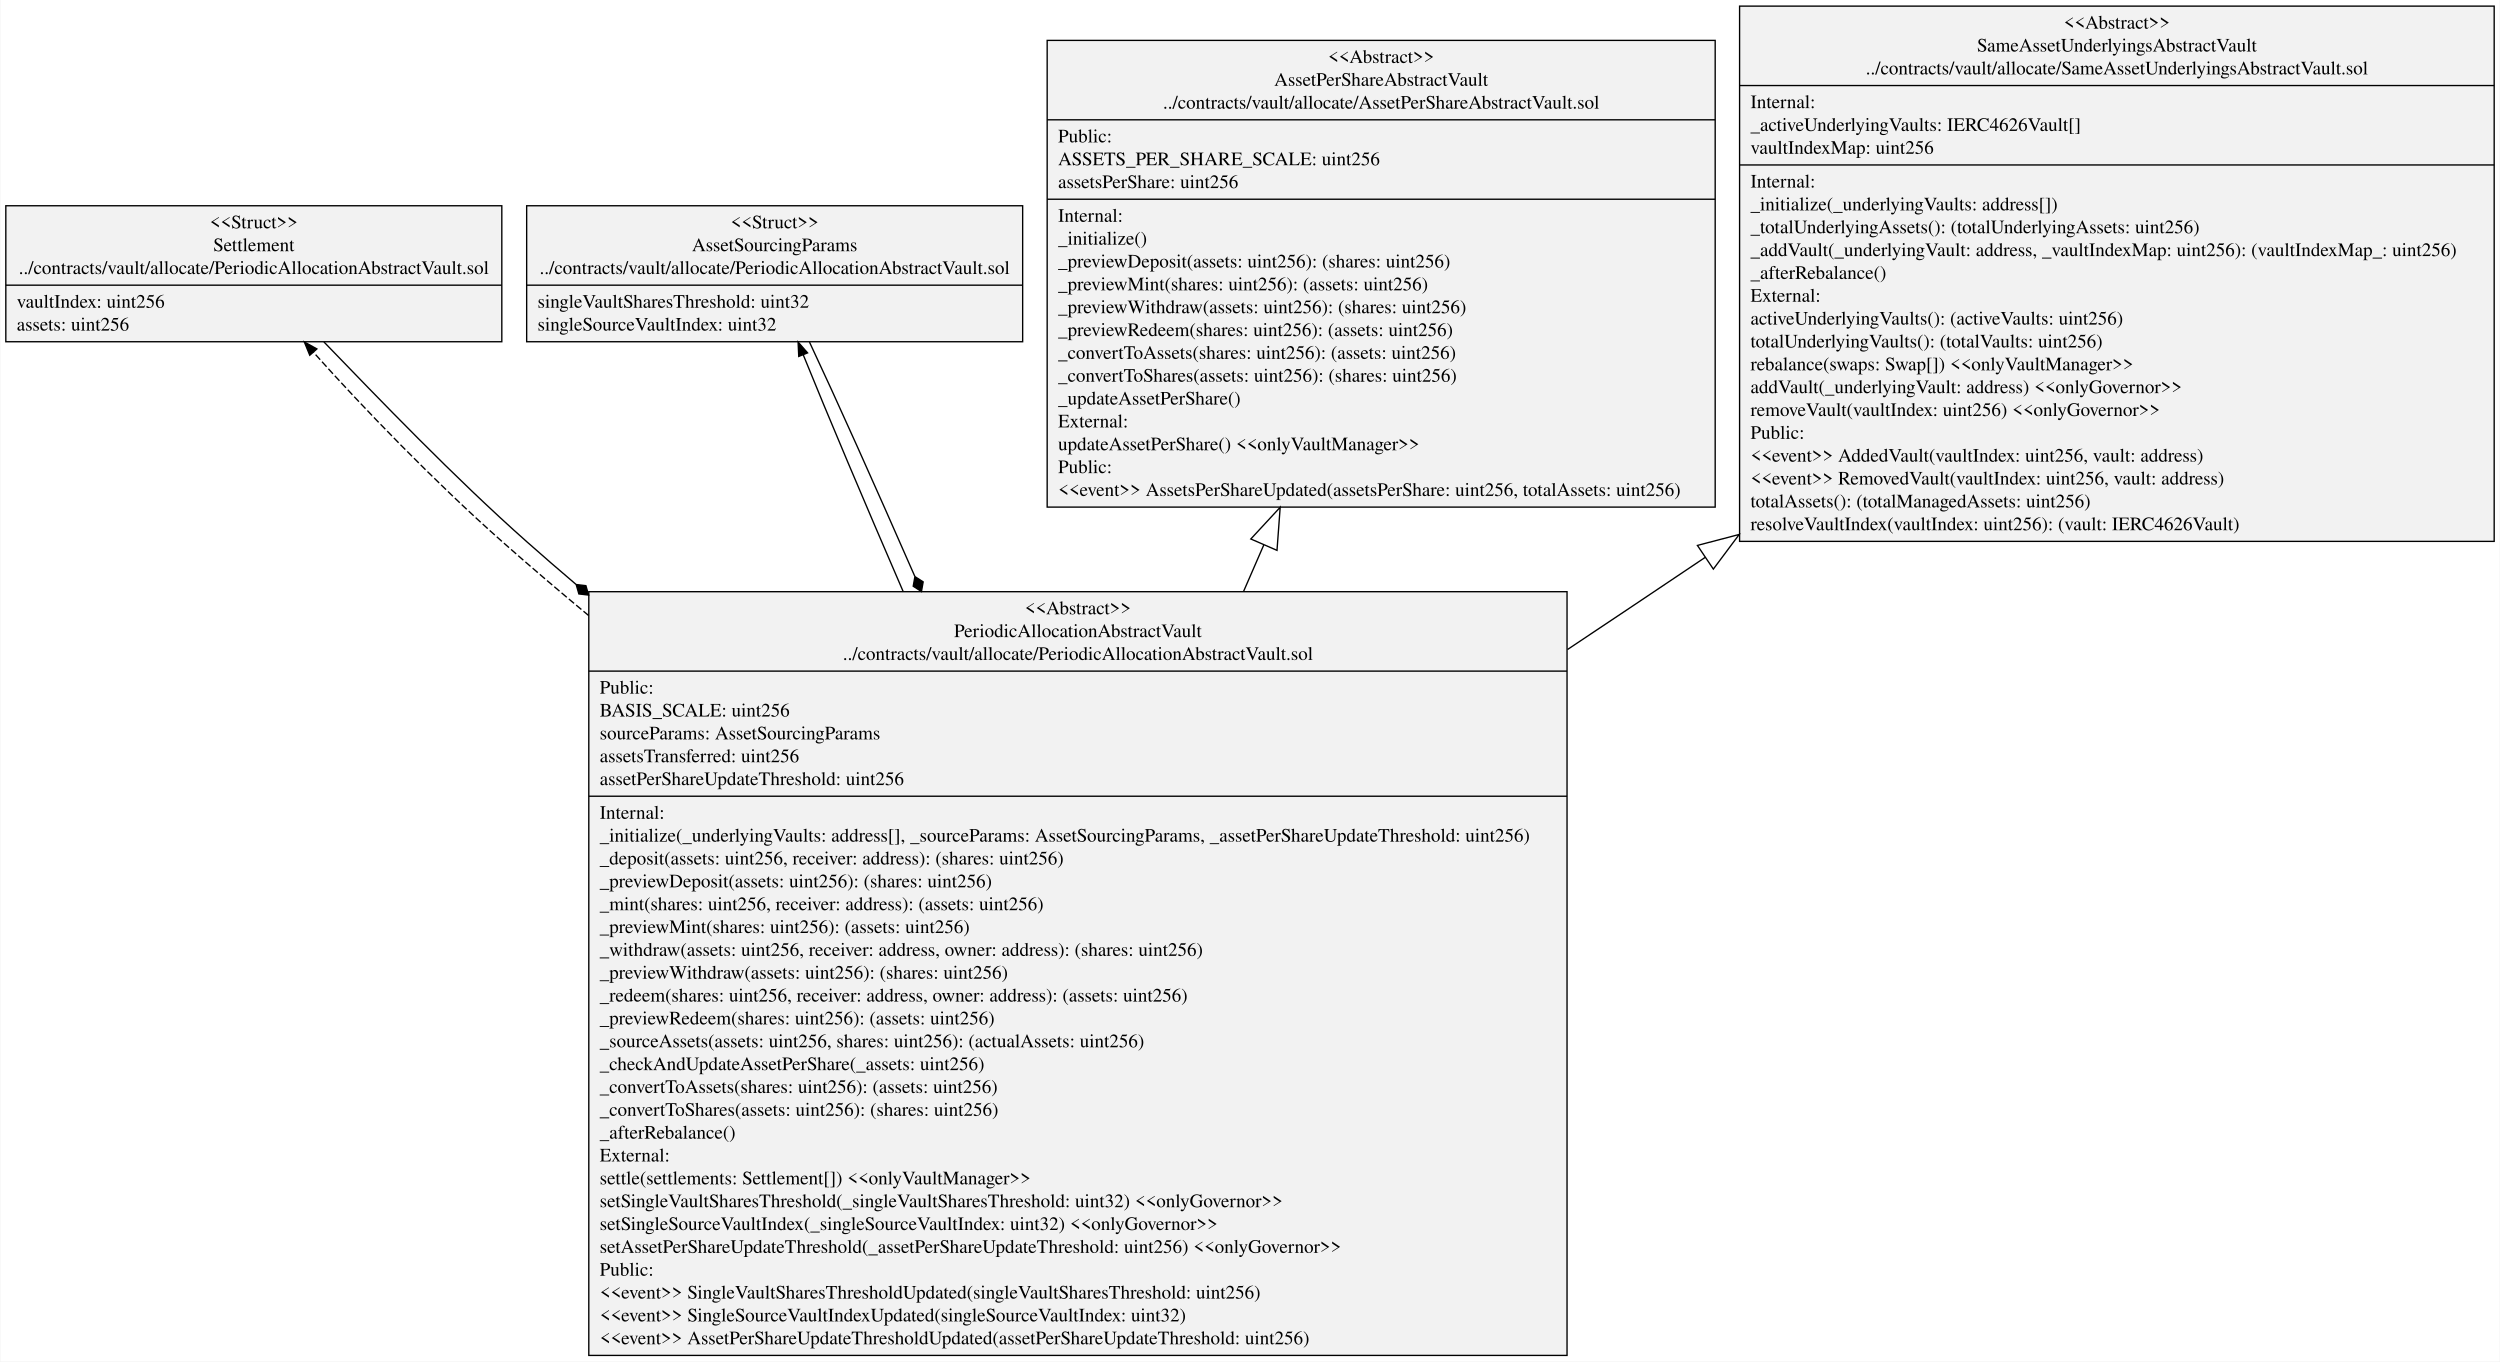
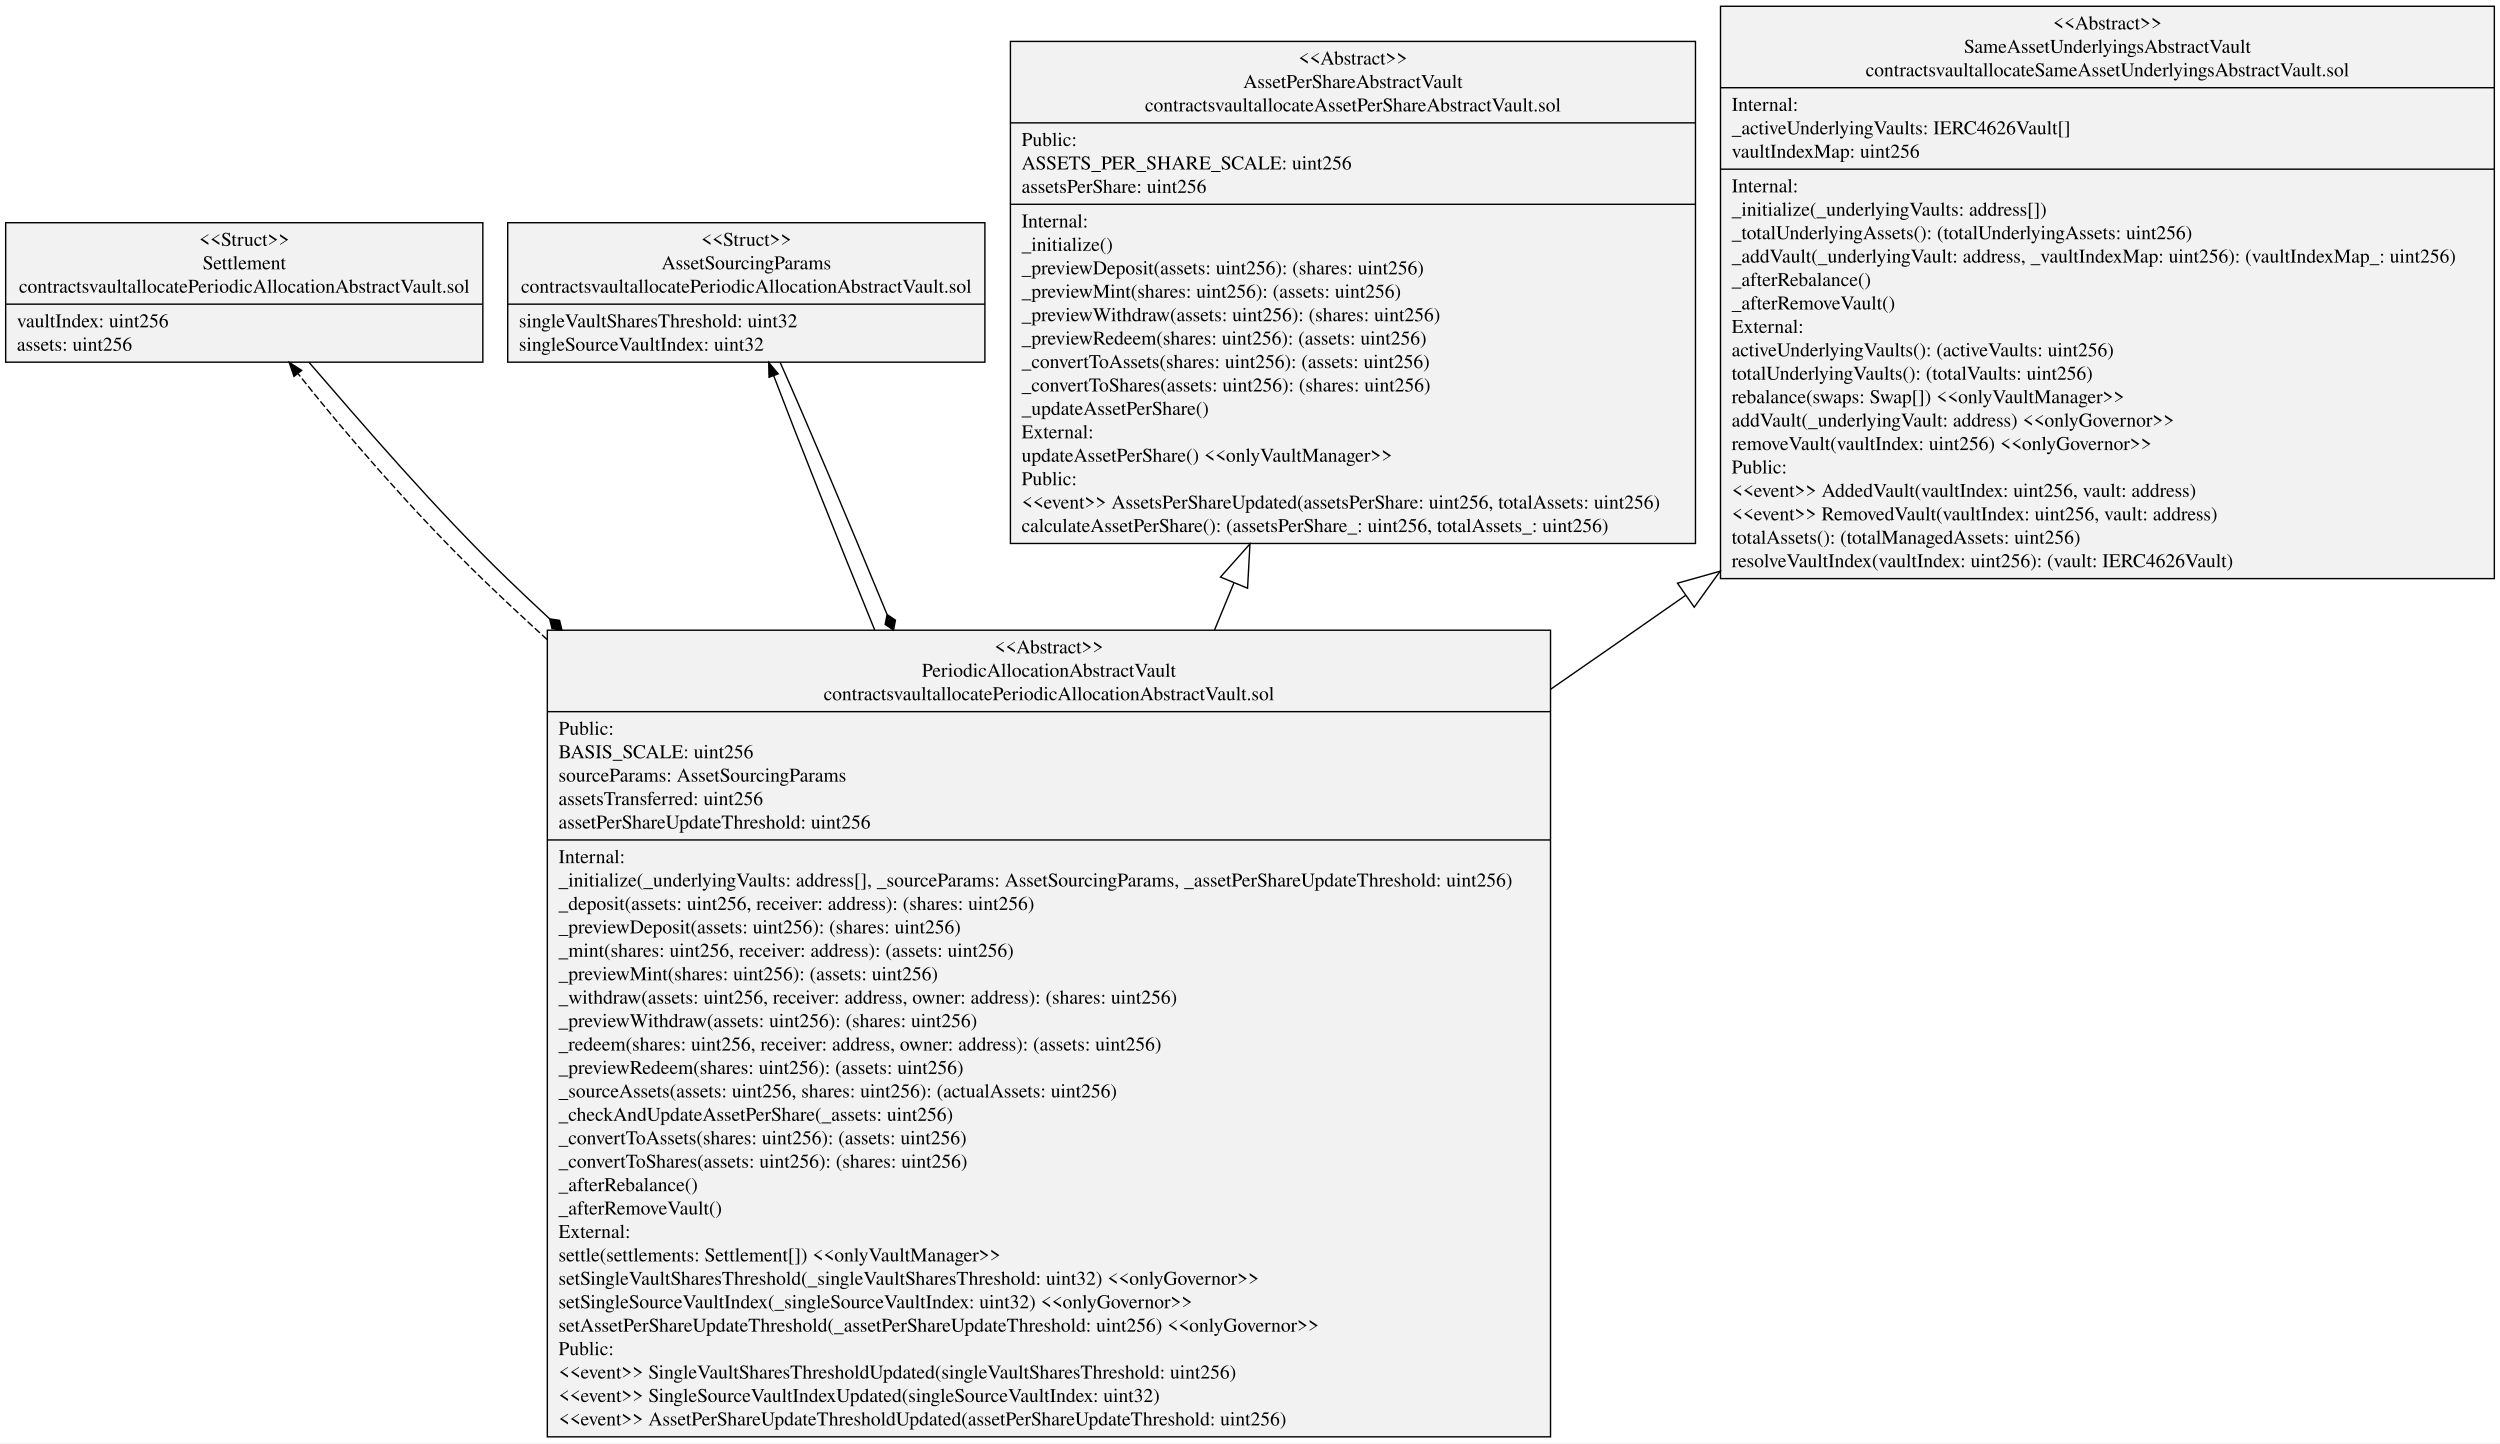
- <svg xmlns="http://www.w3.org/2000/svg" width="1838pt" height="1001pt" viewBox="0.00 0.00 1837.81 1001.20">
-   <g id="graph0" class="graph" transform="scale(1 1) rotate(0) translate(4 997.2)">
-     <polygon fill="white" stroke="transparent" points="-4,4 -4,-997.2 1833.81,-997.2 1833.81,4 -4,4" />
+ <svg xmlns="http://www.w3.org/2000/svg" width="1793pt" height="1035pt" viewBox="0.00 0.00 1792.53 1034.80">
+   <g id="graph0" class="graph" transform="scale(1 1) rotate(0) translate(4 1030.8)">
+     <polygon fill="white" stroke="transparent" points="-4,4 -4,-1030.8 1788.53,-1030.8 1788.53,4 -4,4" />
    <g id="node1" class="node">
-       <polygon fill="#f2f2f2" stroke="black" points="765.75,-624.3 765.75,-967.5 1256.98,-967.5 1256.98,-624.3 765.75,-624.3" />
-       <text text-anchor="middle" x="1011.36" y="-950.9" font-family="Times,serif" font-size="14.00">&lt;&lt;Abstract&gt;&gt;</text>
-       <text text-anchor="middle" x="1011.36" y="-934.1" font-family="Times,serif" font-size="14.00">AssetPerShareAbstractVault</text>
-       <text text-anchor="middle" x="1011.36" y="-917.3" font-family="Times,serif" font-size="14.00">../contracts/vault/allocate/AssetPerShareAbstractVault.sol</text>
-       <polyline fill="none" stroke="black" points="765.75,-909.1 1256.98,-909.1 " />
-       <text text-anchor="start" x="773.75" y="-892.5" font-family="Times,serif" font-size="14.00">Public:</text>
-       <text text-anchor="start" x="773.75" y="-875.7" font-family="Times,serif" font-size="14.00">   ASSETS_PER_SHARE_SCALE: uint256</text>
-       <text text-anchor="start" x="773.75" y="-858.9" font-family="Times,serif" font-size="14.00">   assetsPerShare: uint256</text>
-       <polyline fill="none" stroke="black" points="765.75,-850.7 1256.98,-850.7 " />
-       <text text-anchor="start" x="773.75" y="-834.1" font-family="Times,serif" font-size="14.00">Internal:</text>
-       <text text-anchor="start" x="773.75" y="-817.3" font-family="Times,serif" font-size="14.00">    _initialize()</text>
-       <text text-anchor="start" x="773.75" y="-800.5" font-family="Times,serif" font-size="14.00">    _previewDeposit(assets: uint256): (shares: uint256)</text>
-       <text text-anchor="start" x="773.75" y="-783.7" font-family="Times,serif" font-size="14.00">    _previewMint(shares: uint256): (assets: uint256)</text>
-       <text text-anchor="start" x="773.75" y="-766.9" font-family="Times,serif" font-size="14.00">    _previewWithdraw(assets: uint256): (shares: uint256)</text>
-       <text text-anchor="start" x="773.75" y="-750.1" font-family="Times,serif" font-size="14.00">    _previewRedeem(shares: uint256): (assets: uint256)</text>
-       <text text-anchor="start" x="773.75" y="-733.3" font-family="Times,serif" font-size="14.00">    _convertToAssets(shares: uint256): (assets: uint256)</text>
-       <text text-anchor="start" x="773.75" y="-716.5" font-family="Times,serif" font-size="14.00">    _convertToShares(assets: uint256): (shares: uint256)</text>
-       <text text-anchor="start" x="773.75" y="-699.7" font-family="Times,serif" font-size="14.00">    _updateAssetPerShare()</text>
-       <text text-anchor="start" x="773.75" y="-682.9" font-family="Times,serif" font-size="14.00">External:</text>
-       <text text-anchor="start" x="773.75" y="-666.1" font-family="Times,serif" font-size="14.00">    updateAssetPerShare() &lt;&lt;onlyVaultManager&gt;&gt;</text>
-       <text text-anchor="start" x="773.75" y="-649.3" font-family="Times,serif" font-size="14.00">Public:</text>
-       <text text-anchor="start" x="773.75" y="-632.5" font-family="Times,serif" font-size="14.00">    &lt;&lt;event&gt;&gt; AssetsPerShareUpdated(assetsPerShare: uint256, totalAssets: uint256)</text>
+       <polygon fill="#f2f2f2" stroke="black" points="720.47,-641.1 720.47,-1001.1 1211.7,-1001.1 1211.7,-641.1 720.47,-641.1" />
+       <text text-anchor="middle" x="966.08" y="-984.5" font-family="Times,serif" font-size="14.00">&lt;&lt;Abstract&gt;&gt;</text>
+       <text text-anchor="middle" x="966.08" y="-967.7" font-family="Times,serif" font-size="14.00">AssetPerShareAbstractVault</text>
+       <text text-anchor="middle" x="966.08" y="-950.9" font-family="Times,serif" font-size="14.00">contractsvaultallocateAssetPerShareAbstractVault.sol</text>
+       <polyline fill="none" stroke="black" points="720.47,-942.7 1211.7,-942.7 " />
+       <text text-anchor="start" x="728.47" y="-926.1" font-family="Times,serif" font-size="14.00">Public:</text>
+       <text text-anchor="start" x="728.47" y="-909.3" font-family="Times,serif" font-size="14.00">   ASSETS_PER_SHARE_SCALE: uint256</text>
+       <text text-anchor="start" x="728.47" y="-892.5" font-family="Times,serif" font-size="14.00">   assetsPerShare: uint256</text>
+       <polyline fill="none" stroke="black" points="720.47,-884.3 1211.7,-884.3 " />
+       <text text-anchor="start" x="728.47" y="-867.7" font-family="Times,serif" font-size="14.00">Internal:</text>
+       <text text-anchor="start" x="728.47" y="-850.9" font-family="Times,serif" font-size="14.00">    _initialize()</text>
+       <text text-anchor="start" x="728.47" y="-834.1" font-family="Times,serif" font-size="14.00">    _previewDeposit(assets: uint256): (shares: uint256)</text>
+       <text text-anchor="start" x="728.47" y="-817.3" font-family="Times,serif" font-size="14.00">    _previewMint(shares: uint256): (assets: uint256)</text>
+       <text text-anchor="start" x="728.47" y="-800.5" font-family="Times,serif" font-size="14.00">    _previewWithdraw(assets: uint256): (shares: uint256)</text>
+       <text text-anchor="start" x="728.47" y="-783.7" font-family="Times,serif" font-size="14.00">    _previewRedeem(shares: uint256): (assets: uint256)</text>
+       <text text-anchor="start" x="728.47" y="-766.9" font-family="Times,serif" font-size="14.00">    _convertToAssets(shares: uint256): (assets: uint256)</text>
+       <text text-anchor="start" x="728.47" y="-750.1" font-family="Times,serif" font-size="14.00">    _convertToShares(assets: uint256): (shares: uint256)</text>
+       <text text-anchor="start" x="728.47" y="-733.3" font-family="Times,serif" font-size="14.00">    _updateAssetPerShare()</text>
+       <text text-anchor="start" x="728.47" y="-716.5" font-family="Times,serif" font-size="14.00">External:</text>
+       <text text-anchor="start" x="728.47" y="-699.7" font-family="Times,serif" font-size="14.00">    updateAssetPerShare() &lt;&lt;onlyVaultManager&gt;&gt;</text>
+       <text text-anchor="start" x="728.47" y="-682.9" font-family="Times,serif" font-size="14.00">Public:</text>
+       <text text-anchor="start" x="728.47" y="-666.1" font-family="Times,serif" font-size="14.00">    &lt;&lt;event&gt;&gt; AssetsPerShareUpdated(assetsPerShare: uint256, totalAssets: uint256)</text>
+       <text text-anchor="start" x="728.47" y="-649.3" font-family="Times,serif" font-size="14.00">    calculateAssetPerShare(): (assetsPerShare_: uint256, totalAssets_: uint256)</text>
    </g>
    <g id="node2" class="node">
-       <polygon fill="#f2f2f2" stroke="black" points="0,-745.9 0,-845.9 364.73,-845.9 364.73,-745.9 0,-745.9" />
-       <text text-anchor="middle" x="182.36" y="-829.3" font-family="Times,serif" font-size="14.00">&lt;&lt;Struct&gt;&gt;</text>
-       <text text-anchor="middle" x="182.36" y="-812.5" font-family="Times,serif" font-size="14.00">Settlement</text>
-       <text text-anchor="middle" x="182.36" y="-795.7" font-family="Times,serif" font-size="14.00">../contracts/vault/allocate/PeriodicAllocationAbstractVault.sol</text>
-       <polyline fill="none" stroke="black" points="0,-787.5 364.73,-787.5 " />
-       <text text-anchor="start" x="8" y="-770.9" font-family="Times,serif" font-size="14.00">vaultIndex: uint256</text>
-       <text text-anchor="start" x="8" y="-754.1" font-family="Times,serif" font-size="14.00">assets: uint256</text>
+       <polygon fill="#f2f2f2" stroke="black" points="0,-771.1 0,-871.1 342.17,-871.1 342.17,-771.1 0,-771.1" />
+       <text text-anchor="middle" x="171.08" y="-854.5" font-family="Times,serif" font-size="14.00">&lt;&lt;Struct&gt;&gt;</text>
+       <text text-anchor="middle" x="171.08" y="-837.7" font-family="Times,serif" font-size="14.00">Settlement</text>
+       <text text-anchor="middle" x="171.08" y="-820.9" font-family="Times,serif" font-size="14.00">contractsvaultallocatePeriodicAllocationAbstractVault.sol</text>
+       <polyline fill="none" stroke="black" points="0,-812.7 342.17,-812.7 " />
+       <text text-anchor="start" x="8" y="-796.1" font-family="Times,serif" font-size="14.00">vaultIndex: uint256</text>
+       <text text-anchor="start" x="8" y="-779.3" font-family="Times,serif" font-size="14.00">assets: uint256</text>
    </g>
    <g id="node4" class="node">
-       <polygon fill="#f2f2f2" stroke="black" points="428.69,-0.5 428.69,-562.1 1148.04,-562.1 1148.04,-0.5 428.69,-0.5" />
-       <text text-anchor="middle" x="788.36" y="-545.5" font-family="Times,serif" font-size="14.00">&lt;&lt;Abstract&gt;&gt;</text>
-       <text text-anchor="middle" x="788.36" y="-528.7" font-family="Times,serif" font-size="14.00">PeriodicAllocationAbstractVault</text>
-       <text text-anchor="middle" x="788.36" y="-511.9" font-family="Times,serif" font-size="14.00">../contracts/vault/allocate/PeriodicAllocationAbstractVault.sol</text>
-       <polyline fill="none" stroke="black" points="428.69,-503.7 1148.04,-503.7 " />
-       <text text-anchor="start" x="436.69" y="-487.1" font-family="Times,serif" font-size="14.00">Public:</text>
-       <text text-anchor="start" x="436.69" y="-470.3" font-family="Times,serif" font-size="14.00">   BASIS_SCALE: uint256</text>
-       <text text-anchor="start" x="436.69" y="-453.5" font-family="Times,serif" font-size="14.00">   sourceParams: AssetSourcingParams</text>
-       <text text-anchor="start" x="436.69" y="-436.7" font-family="Times,serif" font-size="14.00">   assetsTransferred: uint256</text>
-       <text text-anchor="start" x="436.69" y="-419.9" font-family="Times,serif" font-size="14.00">   assetPerShareUpdateThreshold: uint256</text>
-       <polyline fill="none" stroke="black" points="428.69,-411.7 1148.04,-411.7 " />
-       <text text-anchor="start" x="436.69" y="-395.1" font-family="Times,serif" font-size="14.00">Internal:</text>
-       <text text-anchor="start" x="436.69" y="-378.3" font-family="Times,serif" font-size="14.00">    _initialize(_underlyingVaults: address[], _sourceParams: AssetSourcingParams, _assetPerShareUpdateThreshold: uint256)</text>
-       <text text-anchor="start" x="436.69" y="-361.5" font-family="Times,serif" font-size="14.00">    _deposit(assets: uint256, receiver: address): (shares: uint256)</text>
-       <text text-anchor="start" x="436.69" y="-344.7" font-family="Times,serif" font-size="14.00">    _previewDeposit(assets: uint256): (shares: uint256)</text>
-       <text text-anchor="start" x="436.69" y="-327.9" font-family="Times,serif" font-size="14.00">    _mint(shares: uint256, receiver: address): (assets: uint256)</text>
-       <text text-anchor="start" x="436.69" y="-311.1" font-family="Times,serif" font-size="14.00">    _previewMint(shares: uint256): (assets: uint256)</text>
-       <text text-anchor="start" x="436.69" y="-294.3" font-family="Times,serif" font-size="14.00">    _withdraw(assets: uint256, receiver: address, owner: address): (shares: uint256)</text>
-       <text text-anchor="start" x="436.69" y="-277.5" font-family="Times,serif" font-size="14.00">    _previewWithdraw(assets: uint256): (shares: uint256)</text>
-       <text text-anchor="start" x="436.69" y="-260.7" font-family="Times,serif" font-size="14.00">    _redeem(shares: uint256, receiver: address, owner: address): (assets: uint256)</text>
-       <text text-anchor="start" x="436.69" y="-243.9" font-family="Times,serif" font-size="14.00">    _previewRedeem(shares: uint256): (assets: uint256)</text>
-       <text text-anchor="start" x="436.69" y="-227.1" font-family="Times,serif" font-size="14.00">    _sourceAssets(assets: uint256, shares: uint256): (actualAssets: uint256)</text>
-       <text text-anchor="start" x="436.69" y="-210.3" font-family="Times,serif" font-size="14.00">    _checkAndUpdateAssetPerShare(_assets: uint256)</text>
-       <text text-anchor="start" x="436.69" y="-193.5" font-family="Times,serif" font-size="14.00">    _convertToAssets(shares: uint256): (assets: uint256)</text>
-       <text text-anchor="start" x="436.69" y="-176.7" font-family="Times,serif" font-size="14.00">    _convertToShares(assets: uint256): (shares: uint256)</text>
-       <text text-anchor="start" x="436.69" y="-159.9" font-family="Times,serif" font-size="14.00">    _afterRebalance()</text>
-       <text text-anchor="start" x="436.69" y="-143.1" font-family="Times,serif" font-size="14.00">External:</text>
-       <text text-anchor="start" x="436.69" y="-126.3" font-family="Times,serif" font-size="14.00">    settle(settlements: Settlement[]) &lt;&lt;onlyVaultManager&gt;&gt;</text>
-       <text text-anchor="start" x="436.69" y="-109.5" font-family="Times,serif" font-size="14.00">    setSingleVaultSharesThreshold(_singleVaultSharesThreshold: uint32) &lt;&lt;onlyGovernor&gt;&gt;</text>
-       <text text-anchor="start" x="436.69" y="-92.7" font-family="Times,serif" font-size="14.00">    setSingleSourceVaultIndex(_singleSourceVaultIndex: uint32) &lt;&lt;onlyGovernor&gt;&gt;</text>
-       <text text-anchor="start" x="436.69" y="-75.9" font-family="Times,serif" font-size="14.00">    setAssetPerShareUpdateThreshold(_assetPerShareUpdateThreshold: uint256) &lt;&lt;onlyGovernor&gt;&gt;</text>
-       <text text-anchor="start" x="436.69" y="-59.1" font-family="Times,serif" font-size="14.00">Public:</text>
-       <text text-anchor="start" x="436.69" y="-42.3" font-family="Times,serif" font-size="14.00">    &lt;&lt;event&gt;&gt; SingleVaultSharesThresholdUpdated(singleVaultSharesThreshold: uint256)</text>
-       <text text-anchor="start" x="436.69" y="-25.5" font-family="Times,serif" font-size="14.00">    &lt;&lt;event&gt;&gt; SingleSourceVaultIndexUpdated(singleSourceVaultIndex: uint32)</text>
-       <text text-anchor="start" x="436.69" y="-8.7" font-family="Times,serif" font-size="14.00">    &lt;&lt;event&gt;&gt; AssetPerShareUpdateThresholdUpdated(assetPerShareUpdateThreshold: uint256)</text>
+       <polygon fill="#f2f2f2" stroke="black" points="388.41,-0.5 388.41,-578.9 1107.76,-578.9 1107.76,-0.5 388.41,-0.5" />
+       <text text-anchor="middle" x="748.08" y="-562.3" font-family="Times,serif" font-size="14.00">&lt;&lt;Abstract&gt;&gt;</text>
+       <text text-anchor="middle" x="748.08" y="-545.5" font-family="Times,serif" font-size="14.00">PeriodicAllocationAbstractVault</text>
+       <text text-anchor="middle" x="748.08" y="-528.7" font-family="Times,serif" font-size="14.00">contractsvaultallocatePeriodicAllocationAbstractVault.sol</text>
+       <polyline fill="none" stroke="black" points="388.41,-520.5 1107.76,-520.5 " />
+       <text text-anchor="start" x="396.41" y="-503.9" font-family="Times,serif" font-size="14.00">Public:</text>
+       <text text-anchor="start" x="396.41" y="-487.1" font-family="Times,serif" font-size="14.00">   BASIS_SCALE: uint256</text>
+       <text text-anchor="start" x="396.41" y="-470.3" font-family="Times,serif" font-size="14.00">   sourceParams: AssetSourcingParams</text>
+       <text text-anchor="start" x="396.41" y="-453.5" font-family="Times,serif" font-size="14.00">   assetsTransferred: uint256</text>
+       <text text-anchor="start" x="396.41" y="-436.7" font-family="Times,serif" font-size="14.00">   assetPerShareUpdateThreshold: uint256</text>
+       <polyline fill="none" stroke="black" points="388.41,-428.5 1107.76,-428.5 " />
+       <text text-anchor="start" x="396.41" y="-411.9" font-family="Times,serif" font-size="14.00">Internal:</text>
+       <text text-anchor="start" x="396.41" y="-395.1" font-family="Times,serif" font-size="14.00">    _initialize(_underlyingVaults: address[], _sourceParams: AssetSourcingParams, _assetPerShareUpdateThreshold: uint256)</text>
+       <text text-anchor="start" x="396.41" y="-378.3" font-family="Times,serif" font-size="14.00">    _deposit(assets: uint256, receiver: address): (shares: uint256)</text>
+       <text text-anchor="start" x="396.41" y="-361.5" font-family="Times,serif" font-size="14.00">    _previewDeposit(assets: uint256): (shares: uint256)</text>
+       <text text-anchor="start" x="396.41" y="-344.7" font-family="Times,serif" font-size="14.00">    _mint(shares: uint256, receiver: address): (assets: uint256)</text>
+       <text text-anchor="start" x="396.41" y="-327.9" font-family="Times,serif" font-size="14.00">    _previewMint(shares: uint256): (assets: uint256)</text>
+       <text text-anchor="start" x="396.41" y="-311.1" font-family="Times,serif" font-size="14.00">    _withdraw(assets: uint256, receiver: address, owner: address): (shares: uint256)</text>
+       <text text-anchor="start" x="396.41" y="-294.3" font-family="Times,serif" font-size="14.00">    _previewWithdraw(assets: uint256): (shares: uint256)</text>
+       <text text-anchor="start" x="396.41" y="-277.5" font-family="Times,serif" font-size="14.00">    _redeem(shares: uint256, receiver: address, owner: address): (assets: uint256)</text>
+       <text text-anchor="start" x="396.41" y="-260.7" font-family="Times,serif" font-size="14.00">    _previewRedeem(shares: uint256): (assets: uint256)</text>
+       <text text-anchor="start" x="396.41" y="-243.9" font-family="Times,serif" font-size="14.00">    _sourceAssets(assets: uint256, shares: uint256): (actualAssets: uint256)</text>
+       <text text-anchor="start" x="396.41" y="-227.1" font-family="Times,serif" font-size="14.00">    _checkAndUpdateAssetPerShare(_assets: uint256)</text>
+       <text text-anchor="start" x="396.41" y="-210.3" font-family="Times,serif" font-size="14.00">    _convertToAssets(shares: uint256): (assets: uint256)</text>
+       <text text-anchor="start" x="396.41" y="-193.5" font-family="Times,serif" font-size="14.00">    _convertToShares(assets: uint256): (shares: uint256)</text>
+       <text text-anchor="start" x="396.41" y="-176.7" font-family="Times,serif" font-size="14.00">    _afterRebalance()</text>
+       <text text-anchor="start" x="396.41" y="-159.9" font-family="Times,serif" font-size="14.00">    _afterRemoveVault()</text>
+       <text text-anchor="start" x="396.41" y="-143.1" font-family="Times,serif" font-size="14.00">External:</text>
+       <text text-anchor="start" x="396.41" y="-126.3" font-family="Times,serif" font-size="14.00">    settle(settlements: Settlement[]) &lt;&lt;onlyVaultManager&gt;&gt;</text>
+       <text text-anchor="start" x="396.41" y="-109.5" font-family="Times,serif" font-size="14.00">    setSingleVaultSharesThreshold(_singleVaultSharesThreshold: uint32) &lt;&lt;onlyGovernor&gt;&gt;</text>
+       <text text-anchor="start" x="396.41" y="-92.7" font-family="Times,serif" font-size="14.00">    setSingleSourceVaultIndex(_singleSourceVaultIndex: uint32) &lt;&lt;onlyGovernor&gt;&gt;</text>
+       <text text-anchor="start" x="396.41" y="-75.9" font-family="Times,serif" font-size="14.00">    setAssetPerShareUpdateThreshold(_assetPerShareUpdateThreshold: uint256) &lt;&lt;onlyGovernor&gt;&gt;</text>
+       <text text-anchor="start" x="396.41" y="-59.1" font-family="Times,serif" font-size="14.00">Public:</text>
+       <text text-anchor="start" x="396.41" y="-42.3" font-family="Times,serif" font-size="14.00">    &lt;&lt;event&gt;&gt; SingleVaultSharesThresholdUpdated(singleVaultSharesThreshold: uint256)</text>
+       <text text-anchor="start" x="396.41" y="-25.5" font-family="Times,serif" font-size="14.00">    &lt;&lt;event&gt;&gt; SingleSourceVaultIndexUpdated(singleSourceVaultIndex: uint32)</text>
+       <text text-anchor="start" x="396.41" y="-8.7" font-family="Times,serif" font-size="14.00">    &lt;&lt;event&gt;&gt; AssetPerShareUpdateThresholdUpdated(assetPerShareUpdateThreshold: uint256)</text>
    </g>
    <g id="edge1" class="edge">
-       <path fill="none" stroke="black" d="M233.9,-745.77C273.48,-704.84 329.99,-645.83 383.36,-598.6 395.04,-588.27 407.01,-577.9 419.2,-567.54" />
-       <polygon fill="black" stroke="black" points="419.4,-567.37 421.39,-560.44 428.56,-559.61 426.56,-566.54 419.4,-567.37" />
+       <path fill="none" stroke="black" d="M217.56,-770.93C254.57,-728.15 308.32,-665.35 360.08,-615.4 369.81,-606.02 379.78,-596.6 389.92,-587.2" />
+       <polygon fill="black" stroke="black" points="390.06,-587.07 391.76,-580.06 398.88,-578.93 397.19,-585.94 390.06,-587.07" />
    </g>
    <g id="node3" class="node">
-       <polygon fill="#f2f2f2" stroke="black" points="383,-745.9 383,-845.9 747.73,-845.9 747.73,-745.9 383,-745.9" />
-       <text text-anchor="middle" x="565.36" y="-829.3" font-family="Times,serif" font-size="14.00">&lt;&lt;Struct&gt;&gt;</text>
-       <text text-anchor="middle" x="565.36" y="-812.5" font-family="Times,serif" font-size="14.00">AssetSourcingParams</text>
-       <text text-anchor="middle" x="565.36" y="-795.7" font-family="Times,serif" font-size="14.00">../contracts/vault/allocate/PeriodicAllocationAbstractVault.sol</text>
-       <polyline fill="none" stroke="black" points="383,-787.5 747.73,-787.5 " />
-       <text text-anchor="start" x="391" y="-770.9" font-family="Times,serif" font-size="14.00">singleVaultSharesThreshold: uint32</text>
-       <text text-anchor="start" x="391" y="-754.1" font-family="Times,serif" font-size="14.00">singleSourceVaultIndex: uint32</text>
+       <polygon fill="#f2f2f2" stroke="black" points="360,-771.1 360,-871.1 702.17,-871.1 702.17,-771.1 360,-771.1" />
+       <text text-anchor="middle" x="531.08" y="-854.5" font-family="Times,serif" font-size="14.00">&lt;&lt;Struct&gt;&gt;</text>
+       <text text-anchor="middle" x="531.08" y="-837.7" font-family="Times,serif" font-size="14.00">AssetSourcingParams</text>
+       <text text-anchor="middle" x="531.08" y="-820.9" font-family="Times,serif" font-size="14.00">contractsvaultallocatePeriodicAllocationAbstractVault.sol</text>
+       <polyline fill="none" stroke="black" points="360,-812.7 702.17,-812.7 " />
+       <text text-anchor="start" x="368" y="-796.1" font-family="Times,serif" font-size="14.00">singleVaultSharesThreshold: uint32</text>
+       <text text-anchor="start" x="368" y="-779.3" font-family="Times,serif" font-size="14.00">singleSourceVaultIndex: uint32</text>
    </g>
    <g id="edge2" class="edge">
-       <path fill="none" stroke="black" d="M590.96,-745.68C610.58,-703.92 639.11,-640.28 668.41,-573.42" />
-       <polygon fill="black" stroke="black" points="668.5,-573.22 667.24,-566.12 673.31,-562.22 674.57,-569.32 668.5,-573.22" />
+       <path fill="none" stroke="black" d="M555.39,-770.87C574.64,-727.57 602.94,-660.62 631.96,-590.33" />
+       <polygon fill="black" stroke="black" points="632.05,-590.12 630.64,-583.05 636.63,-579.02 638.04,-586.1 632.05,-590.12" />
    </g>
    <g id="edge4" class="edge">
-       <path fill="none" stroke="black" d="M910.14,-562.22C915.15,-573.74 920.13,-585.19 925.05,-596.49" />
-       <polygon fill="none" stroke="black" points="915.5,-600.86 937.1,-624.19 934.76,-592.49 915.5,-600.86" />
+       <path fill="none" stroke="black" d="M866.81,-579.02C871.46,-590.32 876.09,-601.56 880.66,-612.65" />
+       <polygon fill="none" stroke="black" points="871.1,-617.01 892.23,-640.76 890.52,-609.02 871.1,-617.01" />
    </g>
    <g id="edge6" class="edge">
-       <path fill="none" stroke="black" stroke-dasharray="5,2" d="M428.61,-544.54C406.93,-562.5 385.69,-580.62 365.36,-598.6 315.22,-642.97 262.31,-697.74 226.24,-738.14" />
-       <polygon fill="black" stroke="black" points="223.5,-735.96 219.49,-745.77 228.74,-740.61 223.5,-735.96" />
+       <path fill="none" stroke="black" stroke-dasharray="5,2" d="M388.26,-572.21C372.45,-586.58 356.98,-601.03 342.08,-615.4 293.46,-662.32 243.07,-720.59 209.58,-762.94" />
+       <polygon fill="black" stroke="black" points="206.74,-760.9 203.32,-770.93 212.25,-765.22 206.74,-760.9" />
    </g>
    <g id="edge5" class="edge">
-       <path fill="none" stroke="black" d="M659.86,-562.22C631.27,-628.28 604.2,-692.23 586.37,-736.31" />
-       <polygon fill="black" stroke="black" points="583.08,-735.1 582.59,-745.68 589.57,-737.71 583.08,-735.1" />
+       <path fill="none" stroke="black" d="M623.18,-579.02C594.86,-648.45 568.06,-715.69 550.7,-761.44" />
+       <polygon fill="black" stroke="black" points="547.39,-760.28 547.14,-770.87 553.94,-762.75 547.39,-760.28" />
    </g>
    <g id="node5" class="node">
-       <polygon fill="#f2f2f2" stroke="black" points="1274.92,-599.1 1274.92,-992.7 1829.81,-992.7 1829.81,-599.1 1274.92,-599.1" />
-       <text text-anchor="middle" x="1552.36" y="-976.1" font-family="Times,serif" font-size="14.00">&lt;&lt;Abstract&gt;&gt;</text>
-       <text text-anchor="middle" x="1552.36" y="-959.3" font-family="Times,serif" font-size="14.00">SameAssetUnderlyingsAbstractVault</text>
-       <text text-anchor="middle" x="1552.36" y="-942.5" font-family="Times,serif" font-size="14.00">../contracts/vault/allocate/SameAssetUnderlyingsAbstractVault.sol</text>
-       <polyline fill="none" stroke="black" points="1274.92,-934.3 1829.81,-934.3 " />
-       <text text-anchor="start" x="1282.92" y="-917.7" font-family="Times,serif" font-size="14.00">Internal:</text>
-       <text text-anchor="start" x="1282.92" y="-900.9" font-family="Times,serif" font-size="14.00">   _activeUnderlyingVaults: IERC4626Vault[]</text>
-       <text text-anchor="start" x="1282.92" y="-884.1" font-family="Times,serif" font-size="14.00">   vaultIndexMap: uint256</text>
-       <polyline fill="none" stroke="black" points="1274.92,-875.9 1829.81,-875.9 " />
-       <text text-anchor="start" x="1282.92" y="-859.3" font-family="Times,serif" font-size="14.00">Internal:</text>
-       <text text-anchor="start" x="1282.92" y="-842.5" font-family="Times,serif" font-size="14.00">    _initialize(_underlyingVaults: address[])</text>
-       <text text-anchor="start" x="1282.92" y="-825.7" font-family="Times,serif" font-size="14.00">    _totalUnderlyingAssets(): (totalUnderlyingAssets: uint256)</text>
-       <text text-anchor="start" x="1282.92" y="-808.9" font-family="Times,serif" font-size="14.00">    _addVault(_underlyingVault: address, _vaultIndexMap: uint256): (vaultIndexMap_: uint256)</text>
-       <text text-anchor="start" x="1282.92" y="-792.1" font-family="Times,serif" font-size="14.00">    _afterRebalance()</text>
-       <text text-anchor="start" x="1282.92" y="-775.3" font-family="Times,serif" font-size="14.00">External:</text>
-       <text text-anchor="start" x="1282.92" y="-758.5" font-family="Times,serif" font-size="14.00">    activeUnderlyingVaults(): (activeVaults: uint256)</text>
-       <text text-anchor="start" x="1282.92" y="-741.7" font-family="Times,serif" font-size="14.00">    totalUnderlyingVaults(): (totalVaults: uint256)</text>
-       <text text-anchor="start" x="1282.92" y="-724.9" font-family="Times,serif" font-size="14.00">    rebalance(swaps: Swap[]) &lt;&lt;onlyVaultManager&gt;&gt;</text>
-       <text text-anchor="start" x="1282.92" y="-708.1" font-family="Times,serif" font-size="14.00">    addVault(_underlyingVault: address) &lt;&lt;onlyGovernor&gt;&gt;</text>
-       <text text-anchor="start" x="1282.92" y="-691.3" font-family="Times,serif" font-size="14.00">    removeVault(vaultIndex: uint256) &lt;&lt;onlyGovernor&gt;&gt;</text>
-       <text text-anchor="start" x="1282.92" y="-674.5" font-family="Times,serif" font-size="14.00">Public:</text>
-       <text text-anchor="start" x="1282.92" y="-657.7" font-family="Times,serif" font-size="14.00">    &lt;&lt;event&gt;&gt; AddedVault(vaultIndex: uint256, vault: address)</text>
-       <text text-anchor="start" x="1282.92" y="-640.9" font-family="Times,serif" font-size="14.00">    &lt;&lt;event&gt;&gt; RemovedVault(vaultIndex: uint256, vault: address)</text>
-       <text text-anchor="start" x="1282.92" y="-624.1" font-family="Times,serif" font-size="14.00">    totalAssets(): (totalManagedAssets: uint256)</text>
-       <text text-anchor="start" x="1282.92" y="-607.3" font-family="Times,serif" font-size="14.00">    resolveVaultIndex(vaultIndex: uint256): (vault: IERC4626Vault)</text>
+       <polygon fill="#f2f2f2" stroke="black" points="1229.64,-615.9 1229.64,-1026.3 1784.53,-1026.3 1784.53,-615.9 1229.64,-615.9" />
+       <text text-anchor="middle" x="1507.08" y="-1009.7" font-family="Times,serif" font-size="14.00">&lt;&lt;Abstract&gt;&gt;</text>
+       <text text-anchor="middle" x="1507.08" y="-992.9" font-family="Times,serif" font-size="14.00">SameAssetUnderlyingsAbstractVault</text>
+       <text text-anchor="middle" x="1507.08" y="-976.1" font-family="Times,serif" font-size="14.00">contractsvaultallocateSameAssetUnderlyingsAbstractVault.sol</text>
+       <polyline fill="none" stroke="black" points="1229.64,-967.9 1784.53,-967.9 " />
+       <text text-anchor="start" x="1237.64" y="-951.3" font-family="Times,serif" font-size="14.00">Internal:</text>
+       <text text-anchor="start" x="1237.64" y="-934.5" font-family="Times,serif" font-size="14.00">   _activeUnderlyingVaults: IERC4626Vault[]</text>
+       <text text-anchor="start" x="1237.64" y="-917.7" font-family="Times,serif" font-size="14.00">   vaultIndexMap: uint256</text>
+       <polyline fill="none" stroke="black" points="1229.64,-909.5 1784.53,-909.5 " />
+       <text text-anchor="start" x="1237.64" y="-892.9" font-family="Times,serif" font-size="14.00">Internal:</text>
+       <text text-anchor="start" x="1237.64" y="-876.1" font-family="Times,serif" font-size="14.00">    _initialize(_underlyingVaults: address[])</text>
+       <text text-anchor="start" x="1237.64" y="-859.3" font-family="Times,serif" font-size="14.00">    _totalUnderlyingAssets(): (totalUnderlyingAssets: uint256)</text>
+       <text text-anchor="start" x="1237.64" y="-842.5" font-family="Times,serif" font-size="14.00">    _addVault(_underlyingVault: address, _vaultIndexMap: uint256): (vaultIndexMap_: uint256)</text>
+       <text text-anchor="start" x="1237.64" y="-825.7" font-family="Times,serif" font-size="14.00">    _afterRebalance()</text>
+       <text text-anchor="start" x="1237.64" y="-808.9" font-family="Times,serif" font-size="14.00">    _afterRemoveVault()</text>
+       <text text-anchor="start" x="1237.64" y="-792.1" font-family="Times,serif" font-size="14.00">External:</text>
+       <text text-anchor="start" x="1237.64" y="-775.3" font-family="Times,serif" font-size="14.00">    activeUnderlyingVaults(): (activeVaults: uint256)</text>
+       <text text-anchor="start" x="1237.64" y="-758.5" font-family="Times,serif" font-size="14.00">    totalUnderlyingVaults(): (totalVaults: uint256)</text>
+       <text text-anchor="start" x="1237.64" y="-741.7" font-family="Times,serif" font-size="14.00">    rebalance(swaps: Swap[]) &lt;&lt;onlyVaultManager&gt;&gt;</text>
+       <text text-anchor="start" x="1237.64" y="-724.9" font-family="Times,serif" font-size="14.00">    addVault(_underlyingVault: address) &lt;&lt;onlyGovernor&gt;&gt;</text>
+       <text text-anchor="start" x="1237.64" y="-708.1" font-family="Times,serif" font-size="14.00">    removeVault(vaultIndex: uint256) &lt;&lt;onlyGovernor&gt;&gt;</text>
+       <text text-anchor="start" x="1237.64" y="-691.3" font-family="Times,serif" font-size="14.00">Public:</text>
+       <text text-anchor="start" x="1237.64" y="-674.5" font-family="Times,serif" font-size="14.00">    &lt;&lt;event&gt;&gt; AddedVault(vaultIndex: uint256, vault: address)</text>
+       <text text-anchor="start" x="1237.64" y="-657.7" font-family="Times,serif" font-size="14.00">    &lt;&lt;event&gt;&gt; RemovedVault(vaultIndex: uint256, vault: address)</text>
+       <text text-anchor="start" x="1237.64" y="-640.9" font-family="Times,serif" font-size="14.00">    totalAssets(): (totalManagedAssets: uint256)</text>
+       <text text-anchor="start" x="1237.64" y="-624.1" font-family="Times,serif" font-size="14.00">    resolveVaultIndex(vaultIndex: uint256): (vault: IERC4626Vault)</text>
    </g>
    <g id="edge3" class="edge">
-       <path fill="none" stroke="black" d="M1148.34,-519.56C1180.9,-541.25 1213.52,-563.06 1249.68,-587.38" />
-       <polygon fill="none" stroke="black" points="1243.9,-596.14 1274.64,-604.19 1255.62,-578.72 1243.9,-596.14" />
+       <path fill="none" stroke="black" d="M1107.9,-536.61C1139,-558.14 1170.12,-579.76 1204.78,-603.99" />
+       <polygon fill="none" stroke="black" points="1198.78,-612.61 1229.37,-621.22 1210.82,-595.41 1198.78,-612.61" />
    </g>
  </g>
</svg>
